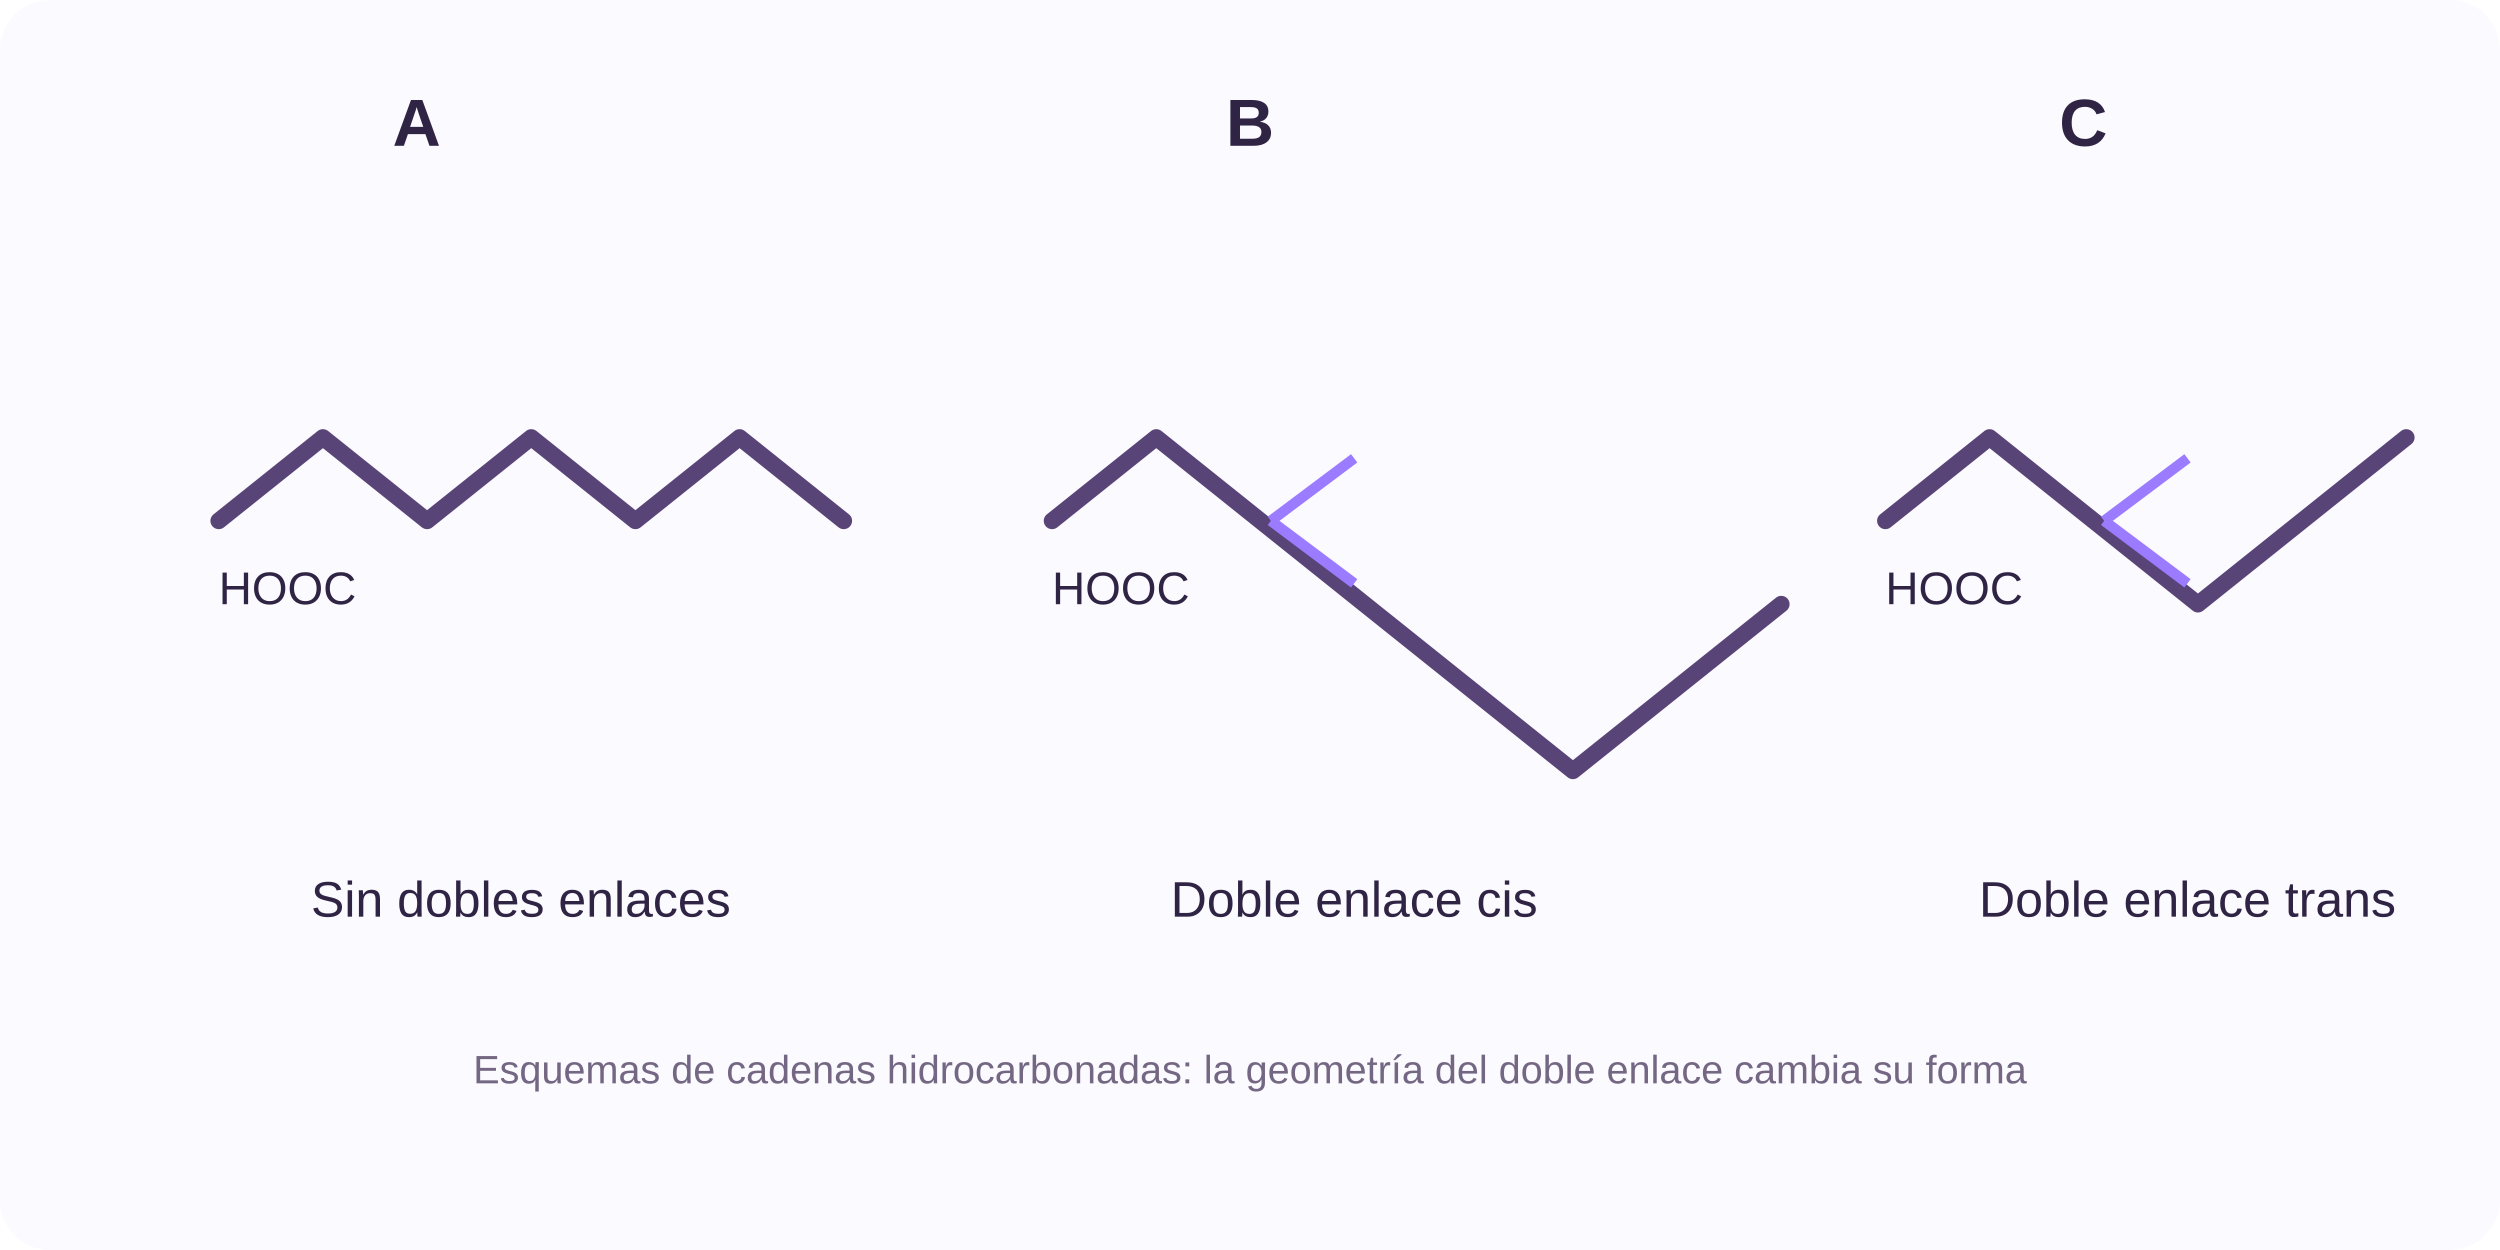
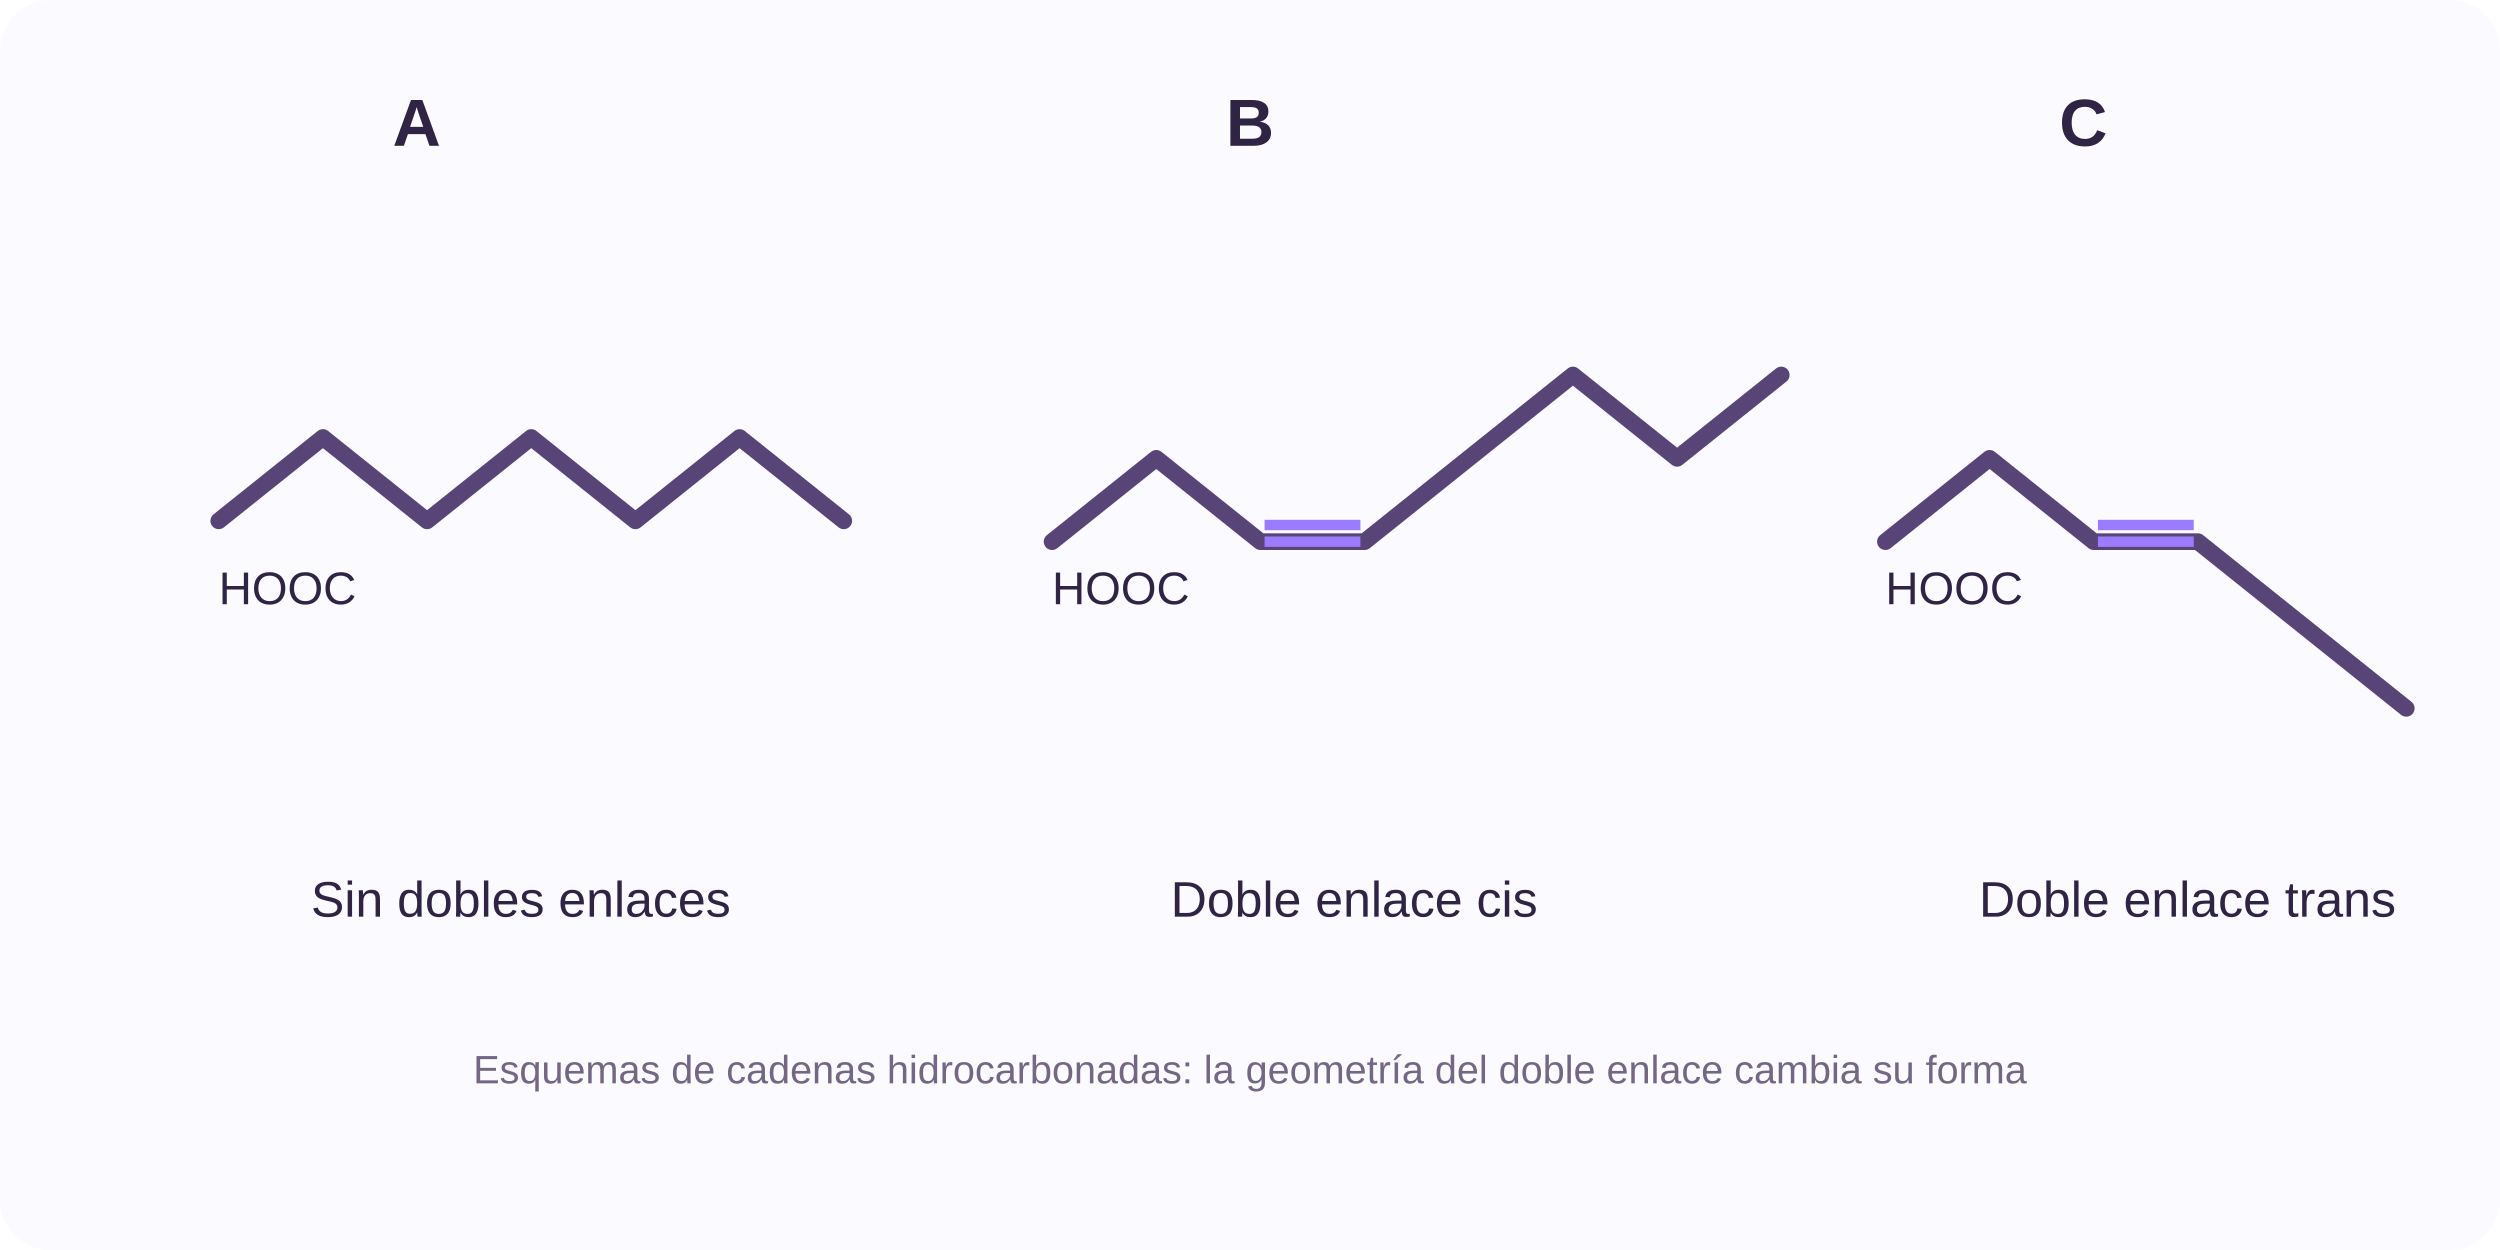
<svg xmlns="http://www.w3.org/2000/svg" viewBox="0 0 1200 600" role="img" aria-labelledby="t d">
  <rect width="1200" height="600" rx="24" fill="#fbfaff" />
  <g font-family="Arial" font-size="32" font-weight="700" fill="#302445" text-anchor="middle">
    <text x="200" y="70">A</text>
    <text x="600" y="70">B</text>
    <text x="1000" y="70">C</text>
  </g>
  <g fill="none" stroke="#594477" stroke-width="8" stroke-linecap="round" stroke-linejoin="round">
    <path d="M105 250L155 210L205 250L255 210L305 250L355 210L405 250" />
-     <path d="M505 250L555 210L605 250L655 290L705 330L755 370L805 330L855 290" />
-     <path d="M905 250L955 210L1005 250L1055 290L1105 250L1155 210" />
+     <path d="M505 260L555 220L605 260L655 260L705 220L755 180L805 220L855 180" />
+     <path d="M905 260L955 220L1005 260L1055 260L1105 300L1155 340" />
  </g>
  <g stroke="#9b7bff" stroke-width="5" fill="none">
-     <path d="M610 250L650 220M610 250L650 280" />
-     <path d="M1010 250L1050 220M1010 250L1050 280" />
+     <path d="M607 252L653 252M607 260L653 260" />
+     <path d="M1007 252L1053 252M1007 260L1053 260" />
  </g>
  <g font-family="Arial" fill="#302445" font-size="22" text-anchor="middle">
    <text x="105" y="290" text-anchor="start">HOOC</text>
    <text x="505" y="290" text-anchor="start">HOOC</text>
    <text x="905" y="290" text-anchor="start">HOOC</text>
    <text x="250" y="440" font-size="24">Sin dobles enlaces</text>
    <text x="650" y="440" font-size="24">Doble enlace cis</text>
    <text x="1050" y="440" font-size="24">Doble enlace trans</text>
    <text x="600" y="520" font-size="19" fill="#746783">Esquemas de cadenas hidrocarbonadas: la geometría del doble enlace cambia su forma</text>
  </g>
</svg>
